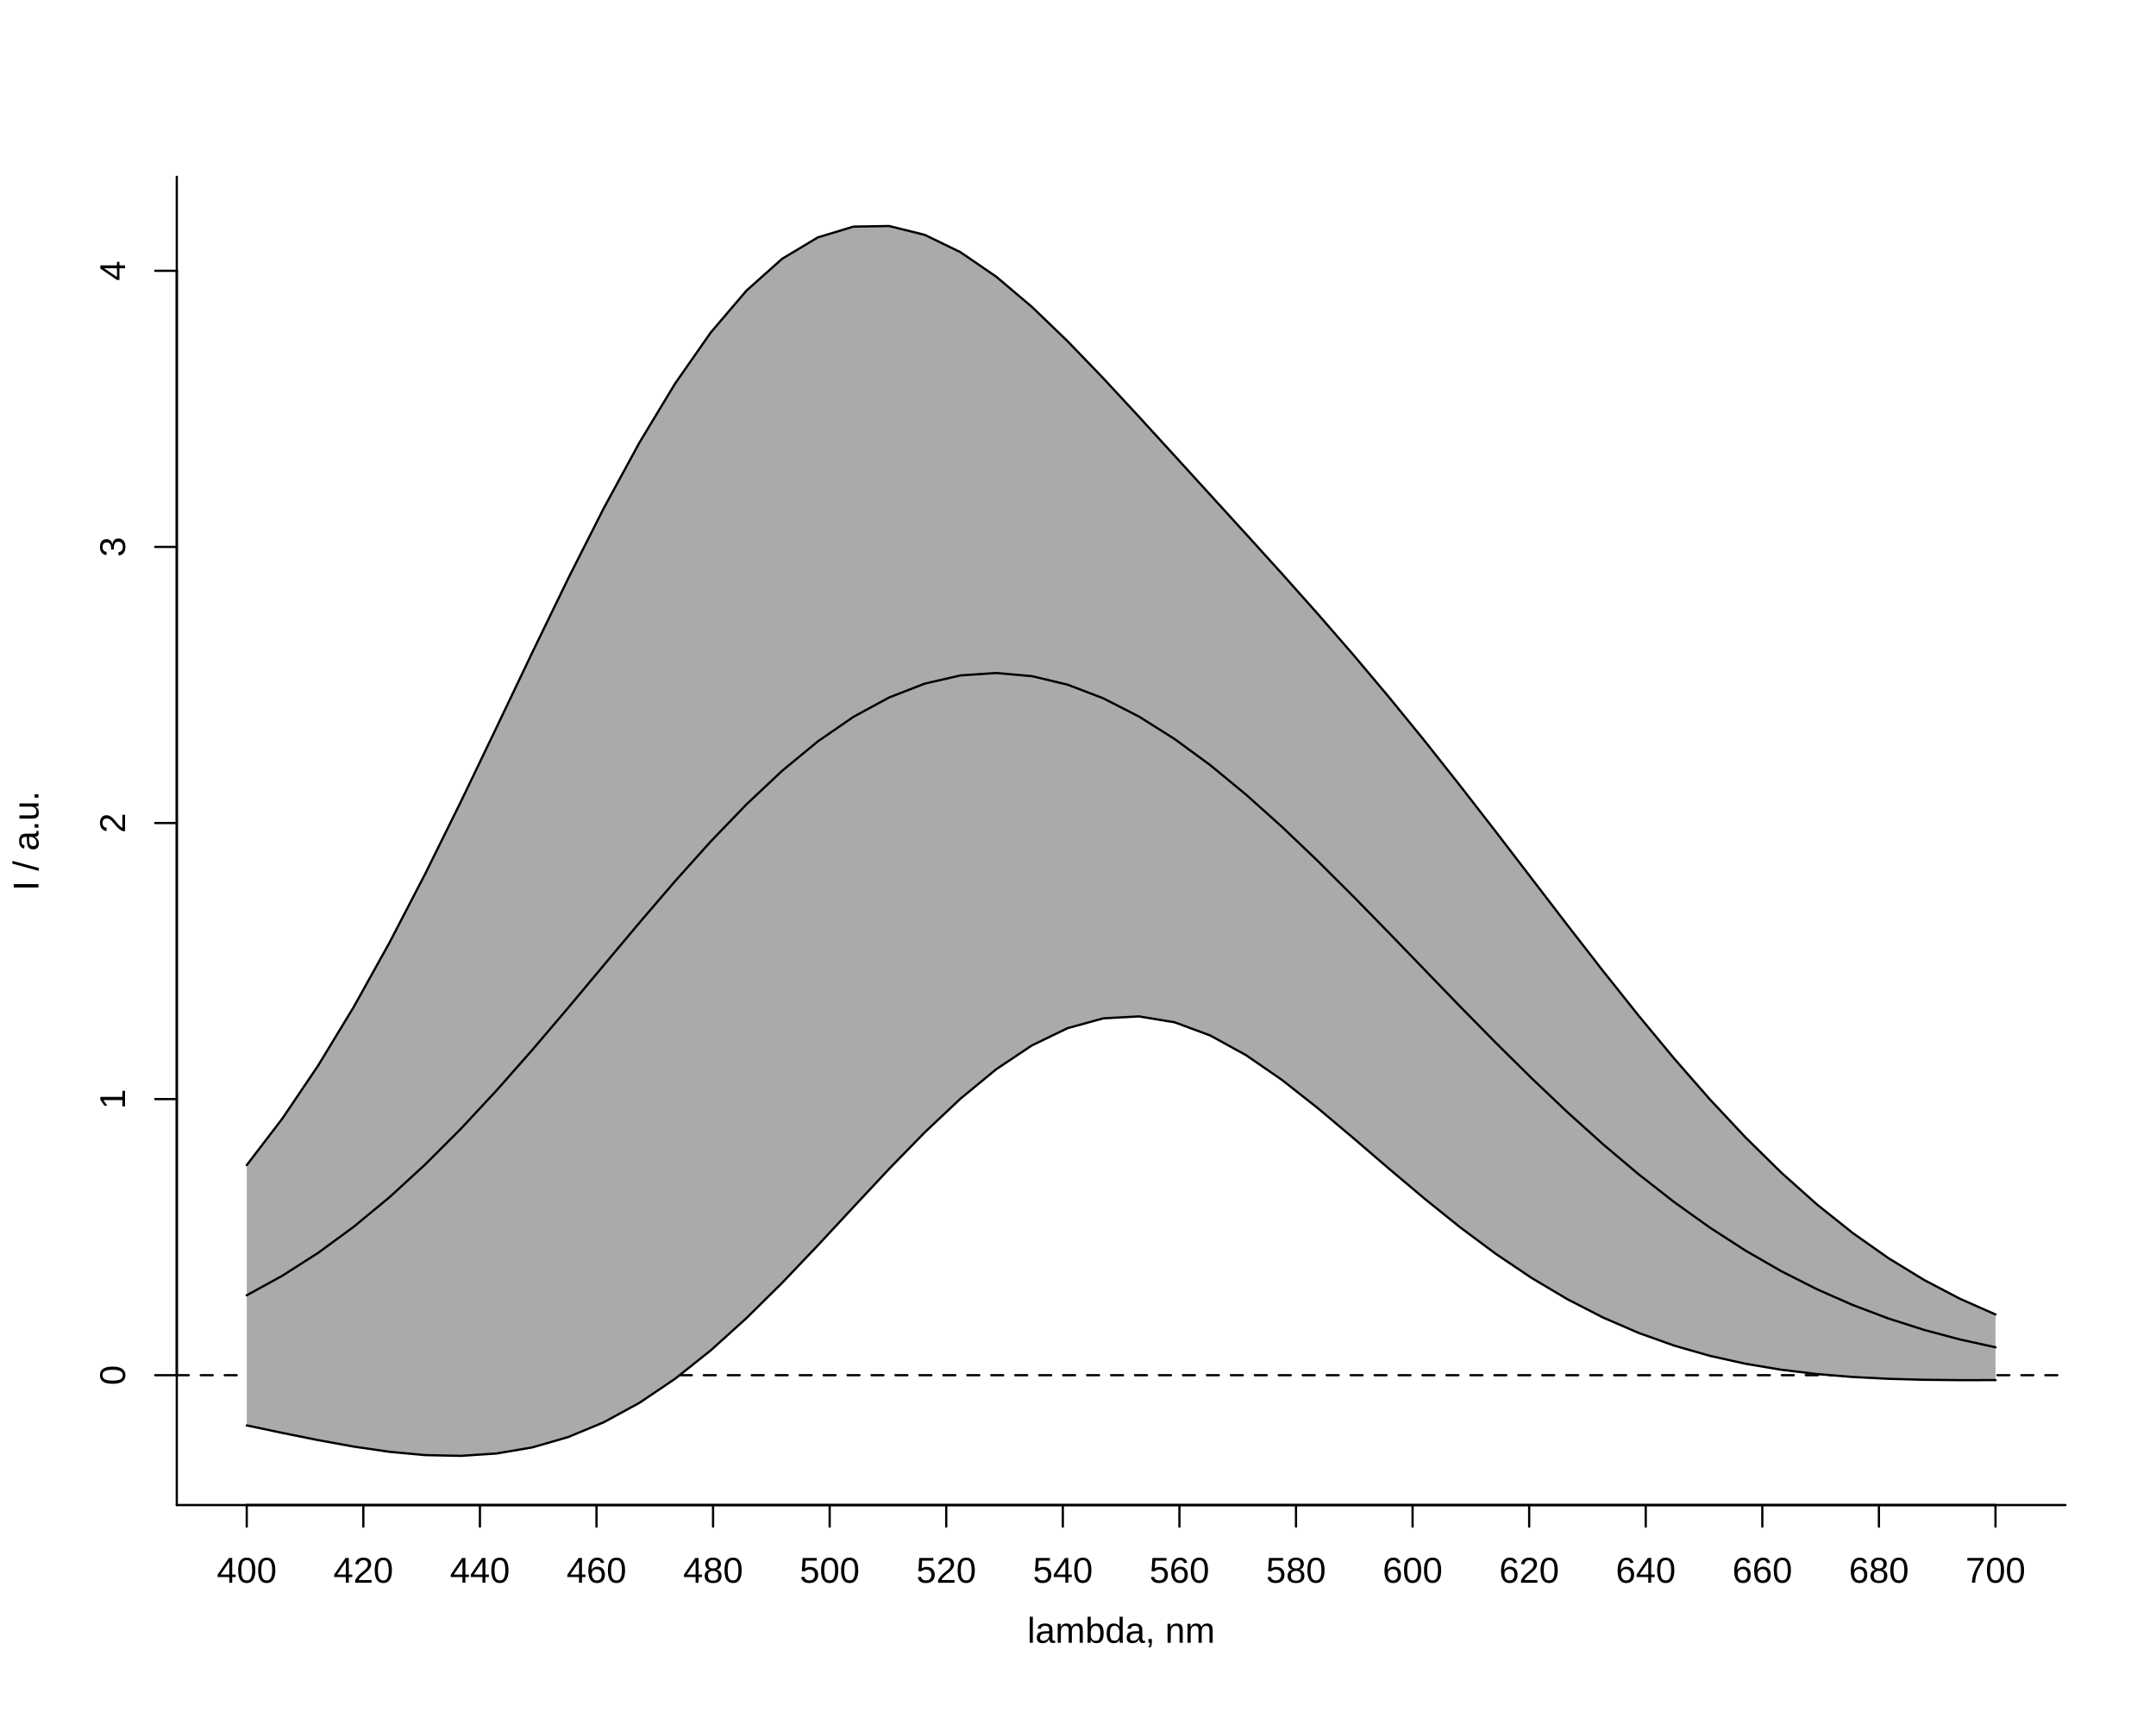
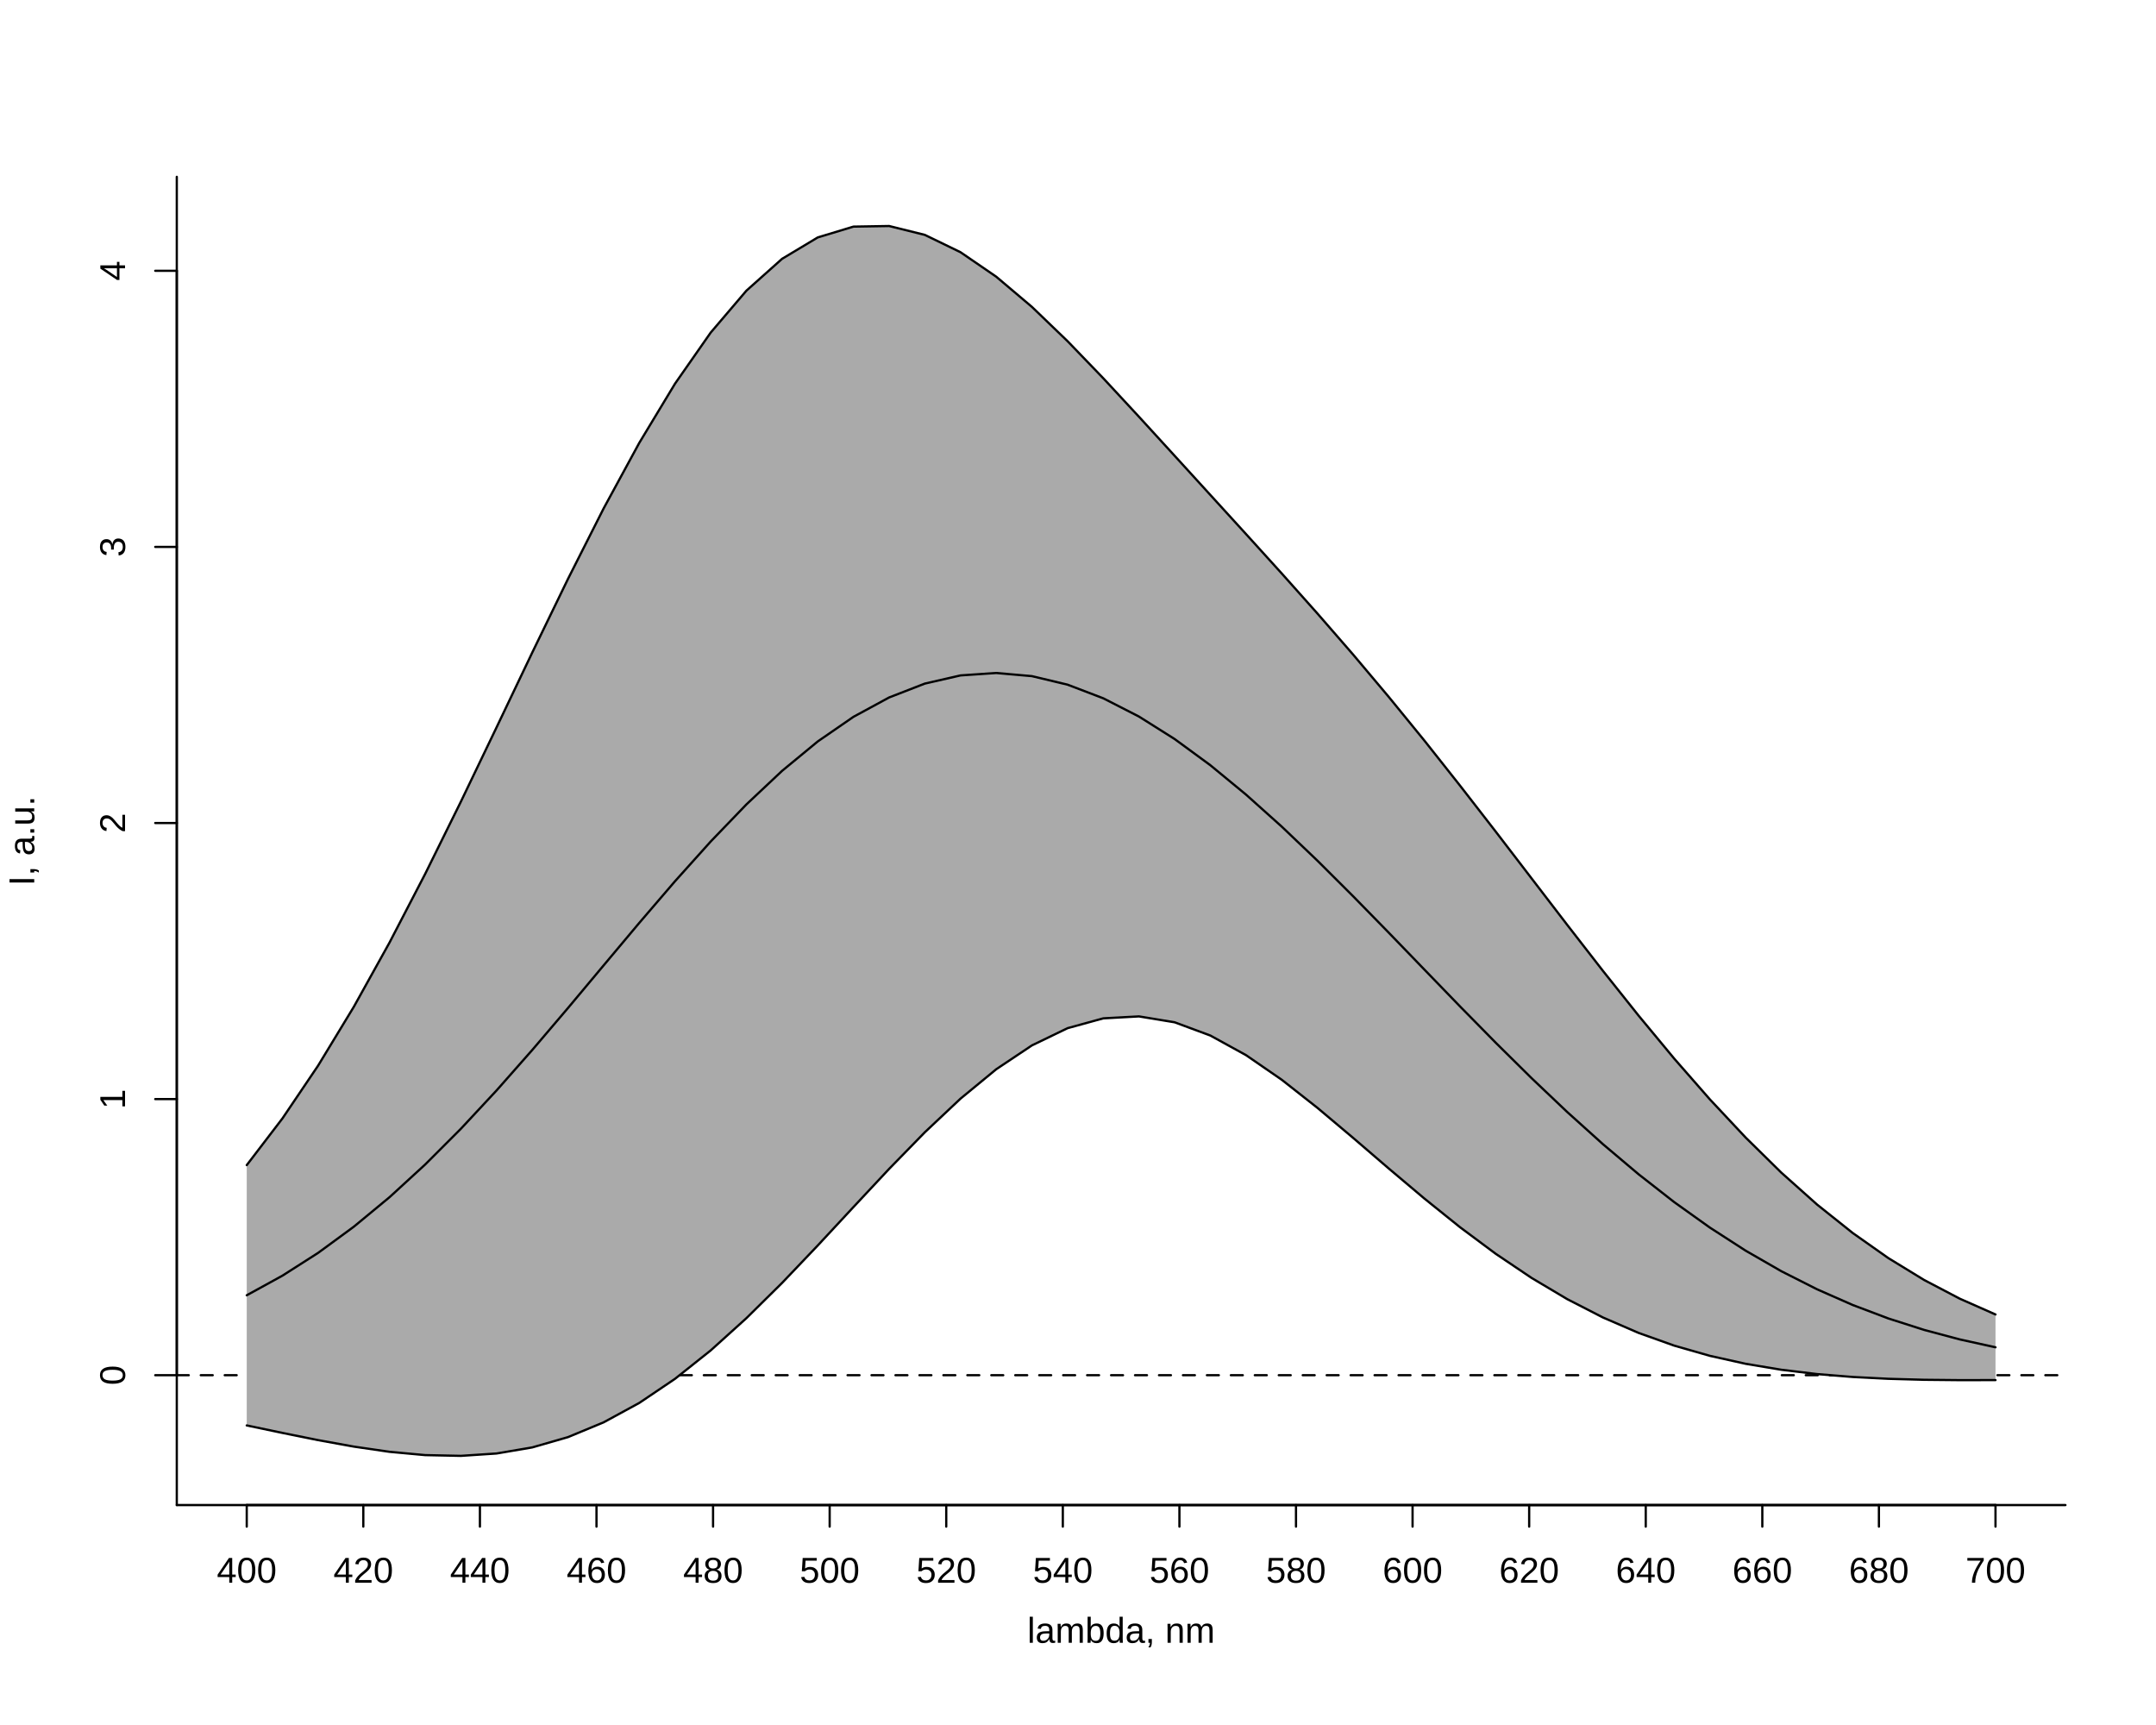
<svg xmlns="http://www.w3.org/2000/svg" viewBox="0 0 720.00 576.00">
  <defs>
    <style type="text/css">
    line, polyline, polygon, path, rect, circle {
      fill: none;
      stroke: #000000;
      stroke-linecap: round;
      stroke-linejoin: round;
      stroke-miterlimit: 10.00;
    }
  </style>
  </defs>
  <rect width="100%" height="100%" style="stroke: none; fill: #FFFFFF;" />
  <line x1="59.04" y1="502.56" x2="689.76" y2="502.56" style="stroke-width: 0.75;" />
  <line x1="82.40" y1="502.56" x2="666.40" y2="502.56" style="stroke-width: 0.75;" />
  <line x1="82.40" y1="502.56" x2="82.40" y2="509.76" style="stroke-width: 0.75;" />
  <line x1="121.33" y1="502.56" x2="121.33" y2="509.76" style="stroke-width: 0.75;" />
  <line x1="160.27" y1="502.56" x2="160.27" y2="509.76" style="stroke-width: 0.75;" />
  <line x1="199.20" y1="502.56" x2="199.20" y2="509.76" style="stroke-width: 0.75;" />
  <line x1="238.13" y1="502.56" x2="238.13" y2="509.76" style="stroke-width: 0.75;" />
  <line x1="277.07" y1="502.56" x2="277.07" y2="509.76" style="stroke-width: 0.75;" />
  <line x1="316.00" y1="502.56" x2="316.00" y2="509.76" style="stroke-width: 0.75;" />
  <line x1="354.93" y1="502.56" x2="354.93" y2="509.76" style="stroke-width: 0.75;" />
  <line x1="393.87" y1="502.56" x2="393.87" y2="509.76" style="stroke-width: 0.75;" />
  <line x1="432.80" y1="502.56" x2="432.80" y2="509.76" style="stroke-width: 0.75;" />
  <line x1="471.73" y1="502.56" x2="471.73" y2="509.76" style="stroke-width: 0.75;" />
  <line x1="510.67" y1="502.56" x2="510.67" y2="509.76" style="stroke-width: 0.75;" />
  <line x1="549.60" y1="502.56" x2="549.60" y2="509.76" style="stroke-width: 0.75;" />
  <line x1="588.53" y1="502.56" x2="588.53" y2="509.76" style="stroke-width: 0.75;" />
  <line x1="627.47" y1="502.56" x2="627.47" y2="509.76" style="stroke-width: 0.75;" />
  <line x1="666.40" y1="502.56" x2="666.40" y2="509.76" style="stroke-width: 0.75;" />
  <text x="72.39" y="528.48" style="font-size: 12.00px; font-family: Liberation Sans;" textLength="20.02px" lengthAdjust="spacingAndGlyphs">400</text>
  <text x="111.33" y="528.48" style="font-size: 12.00px; font-family: Liberation Sans;" textLength="20.02px" lengthAdjust="spacingAndGlyphs">420</text>
  <text x="150.26" y="528.48" style="font-size: 12.00px; font-family: Liberation Sans;" textLength="20.02px" lengthAdjust="spacingAndGlyphs">440</text>
  <text x="189.19" y="528.48" style="font-size: 12.00px; font-family: Liberation Sans;" textLength="20.02px" lengthAdjust="spacingAndGlyphs">460</text>
  <text x="228.13" y="528.48" style="font-size: 12.00px; font-family: Liberation Sans;" textLength="20.02px" lengthAdjust="spacingAndGlyphs">480</text>
  <text x="267.06" y="528.48" style="font-size: 12.00px; font-family: Liberation Sans;" textLength="20.02px" lengthAdjust="spacingAndGlyphs">500</text>
  <text x="305.99" y="528.48" style="font-size: 12.00px; font-family: Liberation Sans;" textLength="20.02px" lengthAdjust="spacingAndGlyphs">520</text>
  <text x="344.93" y="528.48" style="font-size: 12.00px; font-family: Liberation Sans;" textLength="20.02px" lengthAdjust="spacingAndGlyphs">540</text>
  <text x="383.86" y="528.48" style="font-size: 12.00px; font-family: Liberation Sans;" textLength="20.02px" lengthAdjust="spacingAndGlyphs">560</text>
  <text x="422.79" y="528.48" style="font-size: 12.00px; font-family: Liberation Sans;" textLength="20.02px" lengthAdjust="spacingAndGlyphs">580</text>
  <text x="461.73" y="528.48" style="font-size: 12.00px; font-family: Liberation Sans;" textLength="20.02px" lengthAdjust="spacingAndGlyphs">600</text>
  <text x="500.66" y="528.48" style="font-size: 12.00px; font-family: Liberation Sans;" textLength="20.02px" lengthAdjust="spacingAndGlyphs">620</text>
  <text x="539.59" y="528.48" style="font-size: 12.00px; font-family: Liberation Sans;" textLength="20.02px" lengthAdjust="spacingAndGlyphs">640</text>
  <text x="578.53" y="528.48" style="font-size: 12.00px; font-family: Liberation Sans;" textLength="20.02px" lengthAdjust="spacingAndGlyphs">660</text>
  <text x="617.46" y="528.48" style="font-size: 12.00px; font-family: Liberation Sans;" textLength="20.02px" lengthAdjust="spacingAndGlyphs">680</text>
  <text x="656.39" y="528.48" style="font-size: 12.00px; font-family: Liberation Sans;" textLength="20.02px" lengthAdjust="spacingAndGlyphs">700</text>
  <line x1="59.04" y1="502.56" x2="59.04" y2="59.04" style="stroke-width: 0.75;" />
  <line x1="59.04" y1="459.20" x2="59.04" y2="90.42" style="stroke-width: 0.75;" />
  <line x1="59.04" y1="459.20" x2="51.84" y2="459.20" style="stroke-width: 0.75;" />
  <line x1="59.04" y1="367.00" x2="51.84" y2="367.00" style="stroke-width: 0.75;" />
  <line x1="59.04" y1="274.81" x2="51.84" y2="274.81" style="stroke-width: 0.75;" />
  <line x1="59.04" y1="182.62" x2="51.84" y2="182.62" style="stroke-width: 0.75;" />
  <line x1="59.04" y1="90.42" x2="51.84" y2="90.42" style="stroke-width: 0.75;" />
  <text transform="translate(41.76,462.53) rotate(-90)" style="font-size: 12.00px; font-family: Liberation Sans;" textLength="6.67px" lengthAdjust="spacingAndGlyphs">0</text>
  <text transform="translate(41.76,370.34) rotate(-90)" style="font-size: 12.00px; font-family: Liberation Sans;" textLength="6.67px" lengthAdjust="spacingAndGlyphs">1</text>
  <text transform="translate(41.76,278.15) rotate(-90)" style="font-size: 12.00px; font-family: Liberation Sans;" textLength="6.67px" lengthAdjust="spacingAndGlyphs">2</text>
  <text transform="translate(41.76,185.95) rotate(-90)" style="font-size: 12.00px; font-family: Liberation Sans;" textLength="6.67px" lengthAdjust="spacingAndGlyphs">3</text>
  <text transform="translate(41.76,93.76) rotate(-90)" style="font-size: 12.00px; font-family: Liberation Sans;" textLength="6.67px" lengthAdjust="spacingAndGlyphs">4</text>
  <text x="343.06" y="548.55" style="font-size: 12.00px; font-family: Liberation Sans;" textLength="62.69px" lengthAdjust="spacingAndGlyphs">lambda, nm</text>
-   <text transform="translate(12.84,297.46) rotate(-90)" style="font-size: 12.00px; font-family: Liberation Sans;" textLength="33.31px" lengthAdjust="spacingAndGlyphs">I / a.u.</text>
+   <text transform="translate(11.43,295.79) rotate(-90)" style="font-size: 12.00px; font-family: Liberation Sans;" textLength="29.98px" lengthAdjust="spacingAndGlyphs">I, a.u.</text>
  <defs>
    <clipPath id="cpNTkuMDR8Njg5Ljc2fDUwMi41Nnw1OS4wNA==">
      <rect x="59.04" y="59.04" width="630.72" height="443.52" />
    </clipPath>
  </defs>
  <line x1="59.04" y1="459.20" x2="689.76" y2="459.20" style="stroke-width: 0.75; stroke-dasharray: 4.00,4.00;" clip-path="url(#cpNTkuMDR8Njg5Ljc2fDUwMi41Nnw1OS4wNA==)" />
  <polygon points="82.40,475.97 94.32,478.47 106.24,480.88 118.16,483.04 130.07,484.78 141.99,485.88 153.91,486.13 165.83,485.34 177.75,483.31 189.67,479.88 201.58,474.94 213.50,468.45 225.42,460.41 237.34,450.92 249.26,440.16 261.18,428.38 273.09,415.88 285.01,403.05 296.93,390.30 308.85,378.08 320.77,366.85 332.69,357.04 344.60,349.08 356.52,343.32 368.44,340.04 380.36,339.39 392.28,341.36 404.20,345.78 416.11,352.33 428.03,360.54 439.95,369.92 451.87,379.95 463.79,390.19 475.71,400.24 487.62,409.82 499.54,418.69 511.46,426.71 523.38,433.80 535.30,439.92 547.22,445.08 559.13,449.33 571.05,452.74 582.97,455.39 594.89,457.38 606.81,458.82 618.73,459.79 630.64,460.40 642.56,460.73 654.48,460.85 666.40,460.83 666.40,438.92 654.48,433.65 642.56,427.40 630.64,420.11 618.73,411.72 606.81,402.21 594.89,391.57 582.97,379.85 571.05,367.13 559.13,353.51 547.22,339.14 535.30,324.18 523.38,308.83 511.46,293.29 499.54,277.74 487.62,262.38 475.71,247.33 463.79,232.72 451.87,218.56 439.95,204.85 428.03,191.48 416.11,178.33 404.20,165.27 392.28,152.20 380.36,139.16 368.44,126.30 356.52,113.93 344.60,102.46 332.69,92.39 320.77,84.22 308.85,78.43 296.93,75.47 285.01,75.67 273.09,79.28 261.18,86.42 249.26,97.06 237.34,111.05 225.42,128.12 213.50,147.86 201.58,169.78 189.67,193.33 177.75,217.89 165.83,242.87 153.91,267.68 141.99,291.80 130.07,314.75 118.16,336.18 106.24,355.81 94.32,373.46 82.40,389.05 " style="stroke-width: 0.75; stroke: none; fill: #AAAAAA;" clip-path="url(#cpNTkuMDR8Njg5Ljc2fDUwMi41Nnw1OS4wNA==)" />
  <polyline points="82.40,475.97 94.32,478.47 106.24,480.88 118.16,483.04 130.07,484.78 141.99,485.88 153.91,486.13 165.83,485.34 177.75,483.31 189.67,479.88 201.58,474.94 213.50,468.45 225.42,460.41 237.34,450.92 249.26,440.16 261.18,428.38 273.09,415.88 285.01,403.05 296.93,390.30 308.85,378.08 320.77,366.85 332.69,357.04 344.60,349.08 356.52,343.32 368.44,340.04 380.36,339.39 392.28,341.36 404.20,345.78 416.11,352.33 428.03,360.54 439.95,369.92 451.87,379.95 463.79,390.19 475.71,400.24 487.62,409.82 499.54,418.69 511.46,426.71 523.38,433.80 535.30,439.92 547.22,445.08 559.13,449.33 571.05,452.74 582.97,455.39 594.89,457.38 606.81,458.82 618.73,459.79 630.64,460.40 642.56,460.73 654.48,460.85 666.40,460.83 " style="stroke-width: 0.75;" clip-path="url(#cpNTkuMDR8Njg5Ljc2fDUwMi41Nnw1OS4wNA==)" />
  <polyline points="82.40,432.51 94.32,425.96 106.24,418.35 118.16,409.61 130.07,399.77 141.99,388.84 153.91,376.91 165.83,364.11 177.75,350.60 189.67,336.60 201.58,322.36 213.50,308.15 225.42,294.26 237.34,280.99 249.26,268.61 261.18,257.40 273.09,247.58 285.01,239.36 296.93,232.89 308.85,228.26 320.77,225.53 332.69,224.72 344.60,225.77 356.52,228.62 368.44,233.17 380.36,239.27 392.28,246.78 404.20,255.52 416.11,265.33 428.03,276.01 439.95,287.38 451.87,299.26 463.79,311.45 475.71,323.79 487.62,336.10 499.54,348.22 511.46,360.00 523.38,371.32 535.30,382.05 547.22,392.11 559.13,401.42 571.05,409.93 582.97,417.62 594.89,424.48 606.81,430.51 618.73,435.76 630.64,440.26 642.56,444.07 654.48,447.25 666.40,449.88 " style="stroke-width: 0.75;" clip-path="url(#cpNTkuMDR8Njg5Ljc2fDUwMi41Nnw1OS4wNA==)" />
  <polyline points="82.40,389.05 94.32,373.46 106.24,355.81 118.16,336.18 130.07,314.75 141.99,291.80 153.91,267.68 165.83,242.87 177.75,217.89 189.67,193.33 201.58,169.78 213.50,147.86 225.42,128.12 237.34,111.05 249.26,97.06 261.18,86.42 273.09,79.28 285.01,75.67 296.93,75.47 308.85,78.43 320.77,84.22 332.69,92.39 344.60,102.46 356.52,113.93 368.44,126.30 380.36,139.16 392.28,152.20 404.20,165.27 416.11,178.33 428.03,191.48 439.95,204.85 451.87,218.56 463.79,232.72 475.71,247.33 487.62,262.38 499.54,277.74 511.46,293.29 523.38,308.83 535.30,324.18 547.22,339.14 559.13,353.51 571.05,367.13 582.97,379.85 594.89,391.57 606.81,402.21 618.73,411.72 630.64,420.11 642.56,427.40 654.48,433.65 666.40,438.92 " style="stroke-width: 0.75;" clip-path="url(#cpNTkuMDR8Njg5Ljc2fDUwMi41Nnw1OS4wNA==)" />
</svg>
